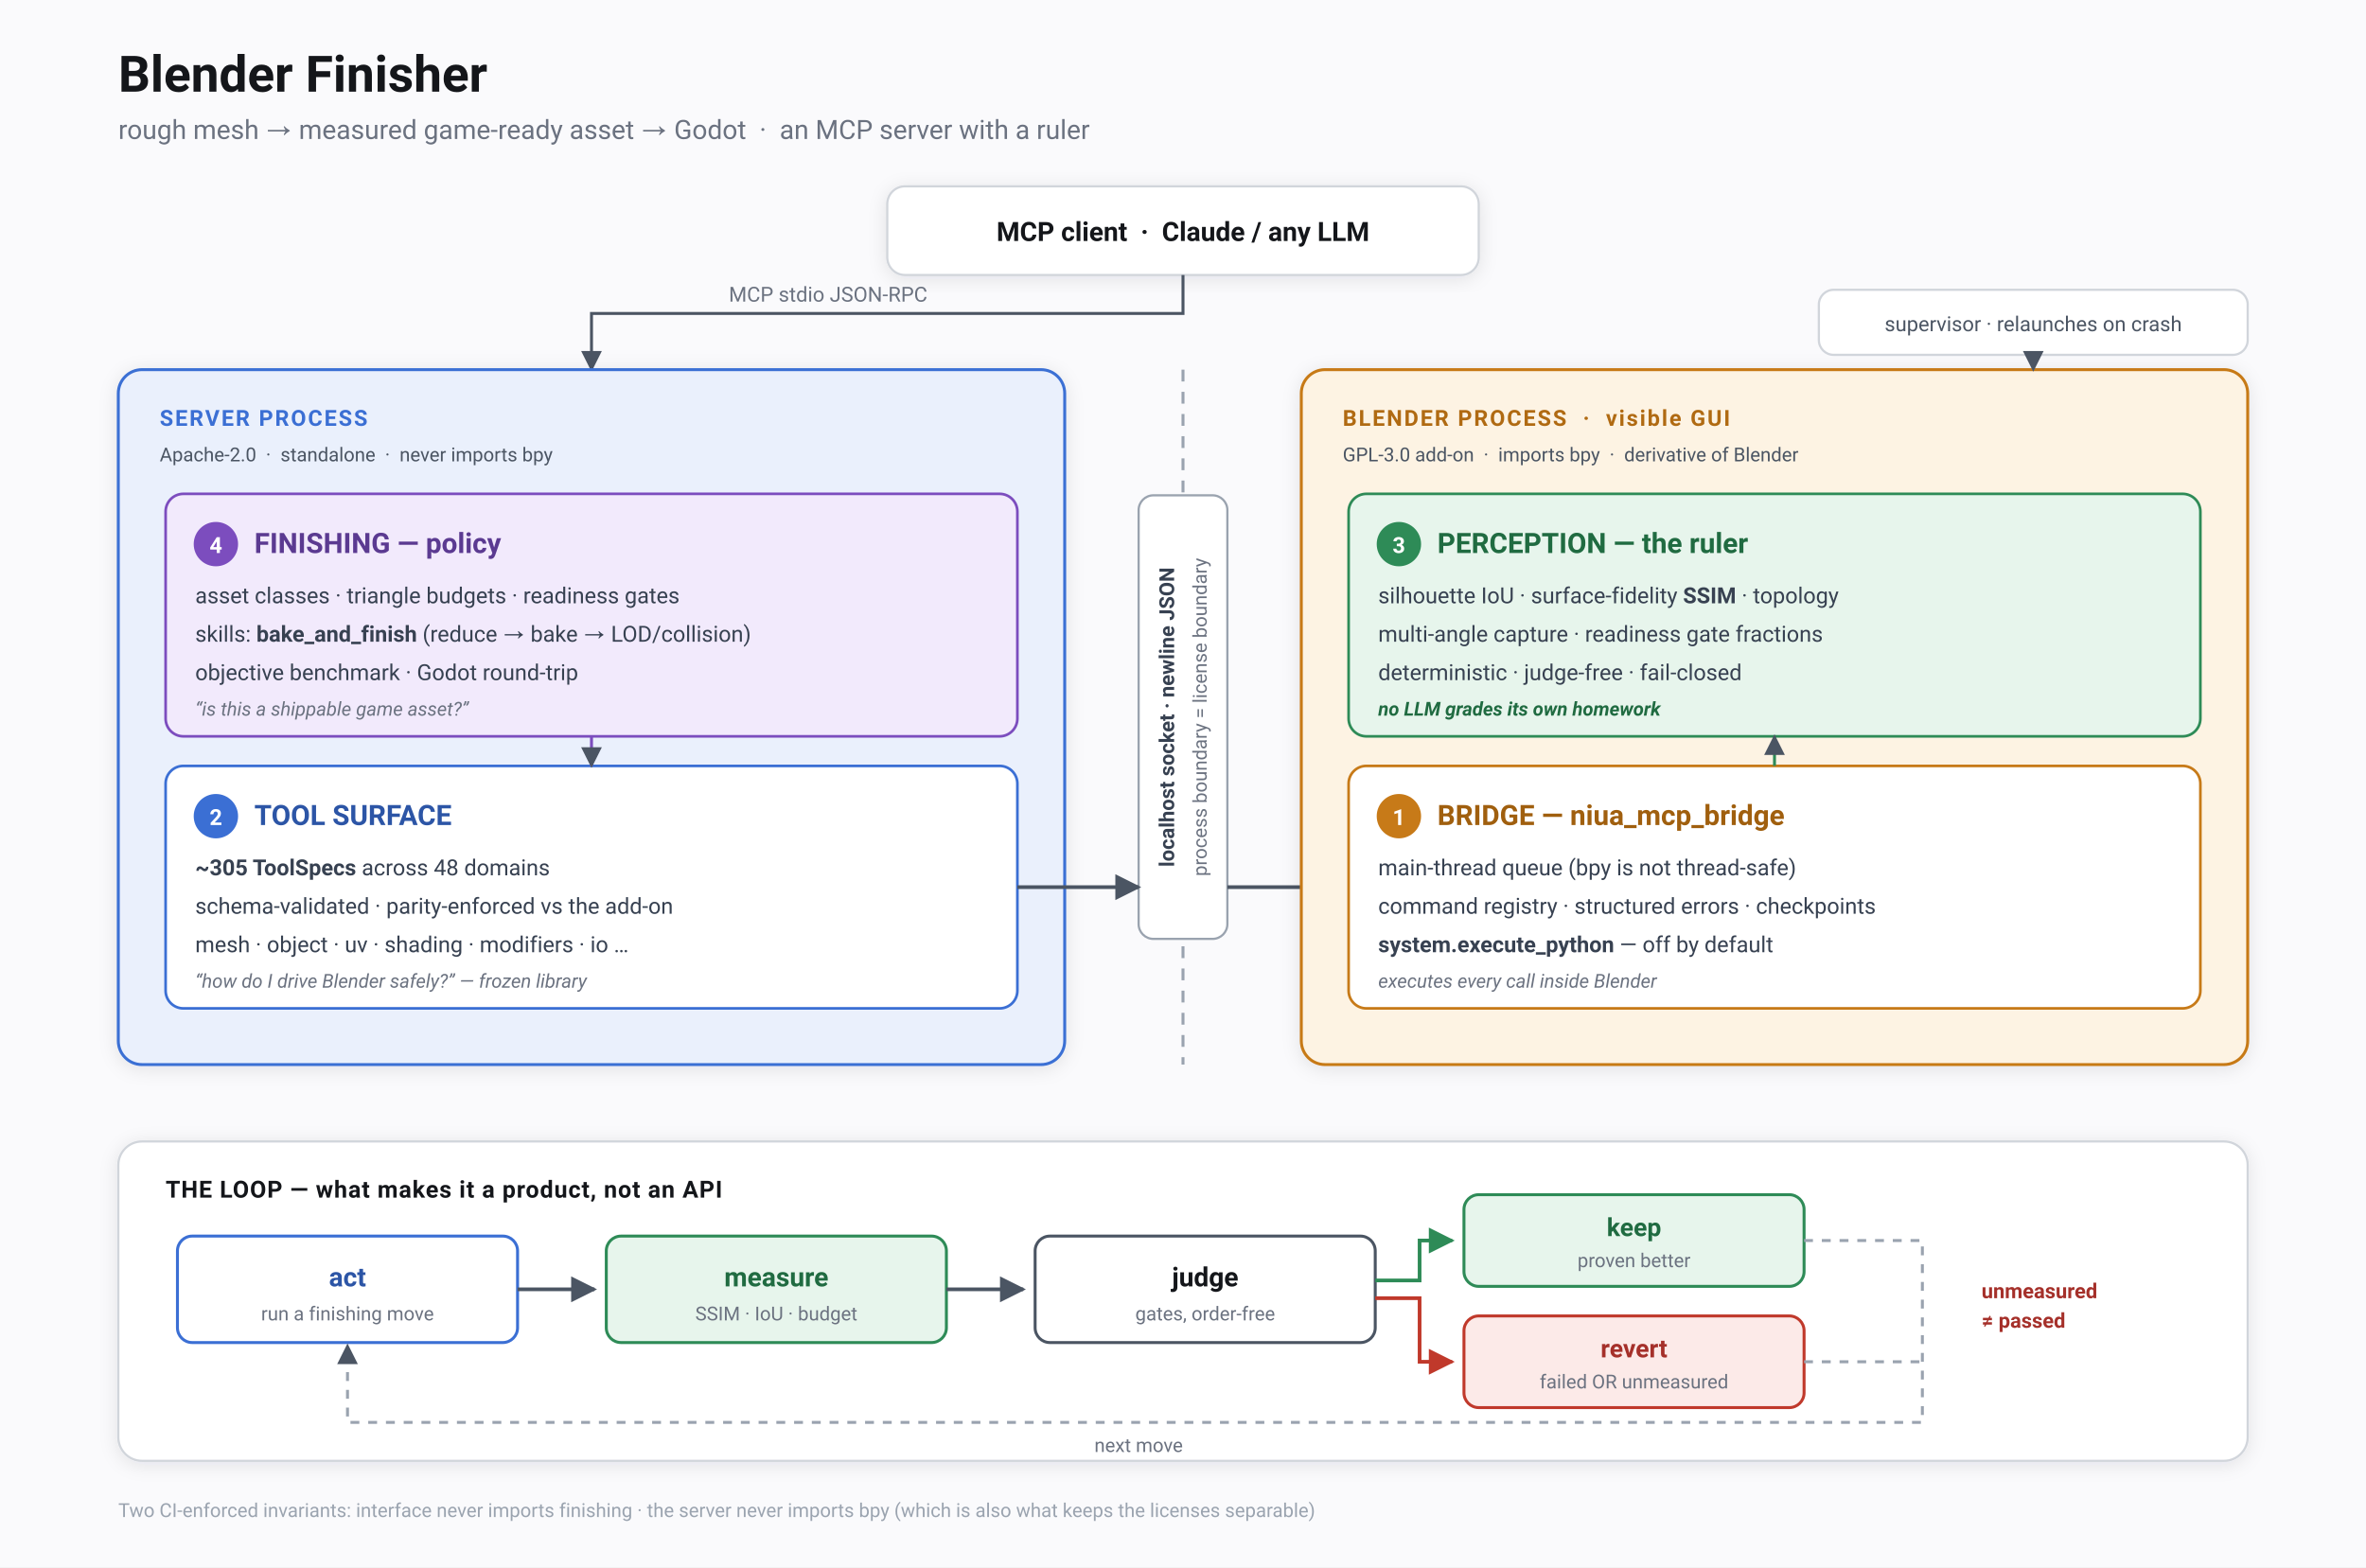
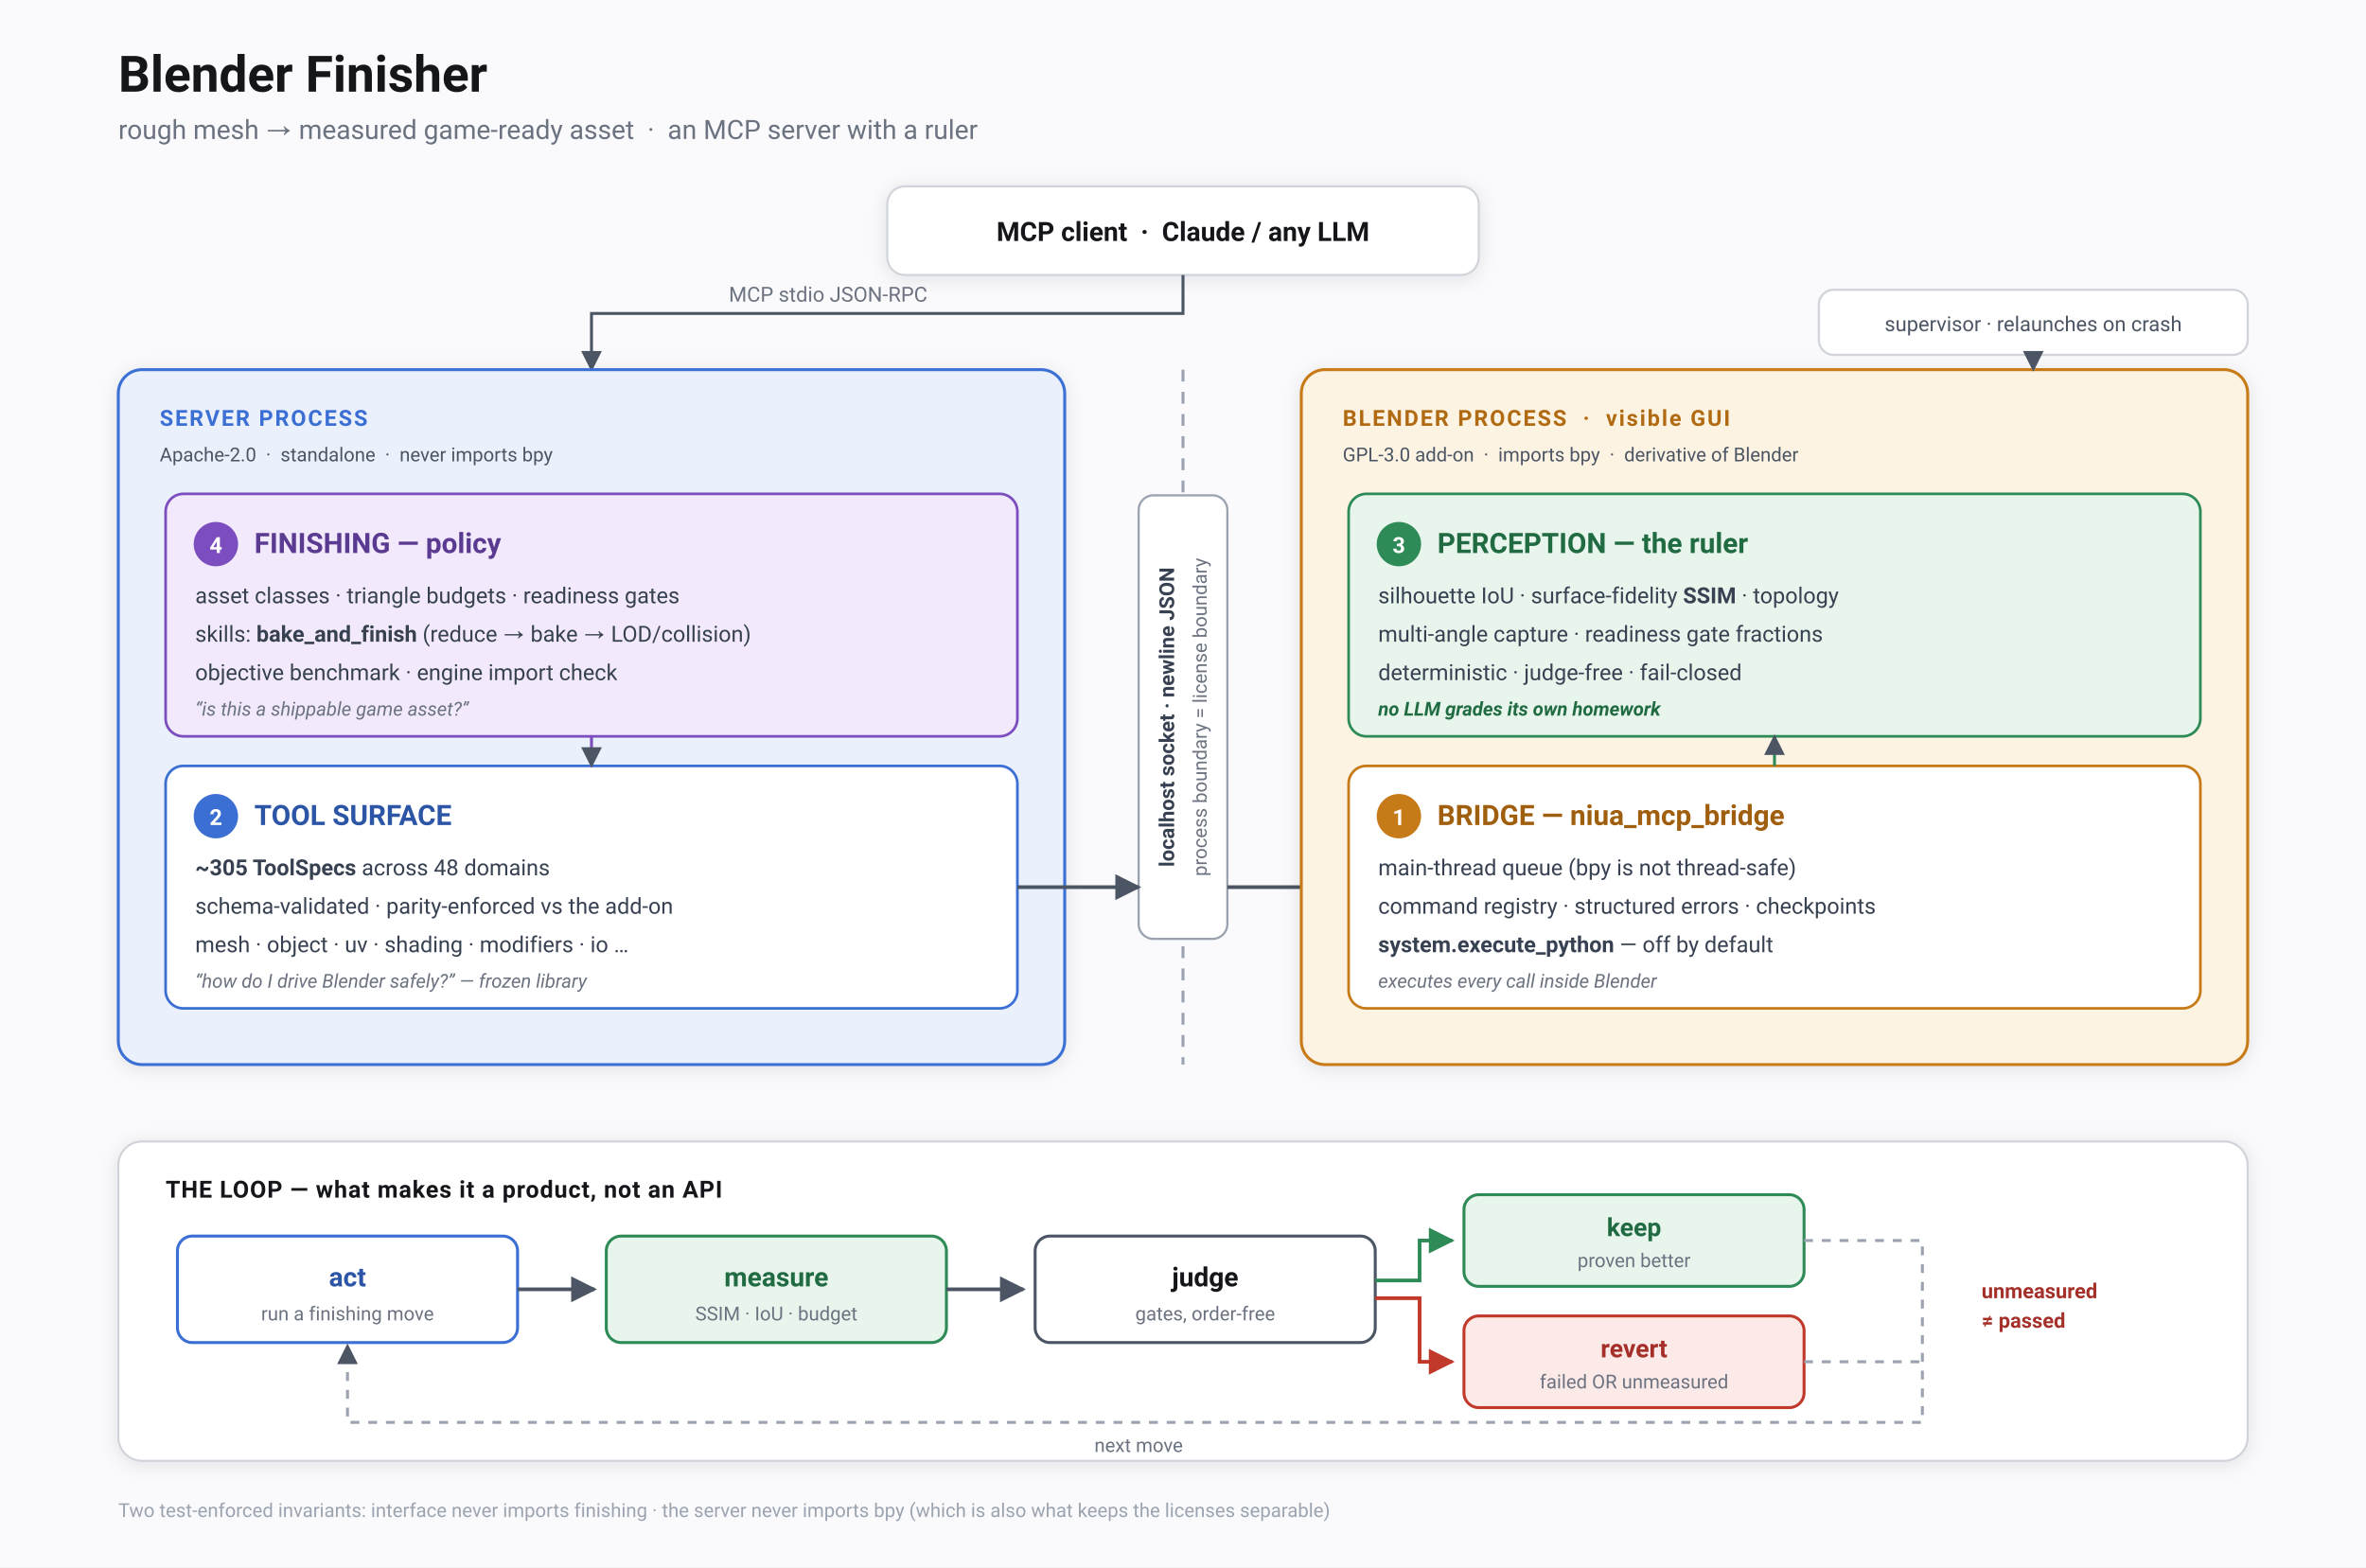
<svg xmlns="http://www.w3.org/2000/svg" viewBox="0 0 1600 1060" width="1600" height="1060" font-family="ui-sans-serif, -apple-system, 'Segoe UI', Roboto, Helvetica, Arial, sans-serif">
  <defs>
    <marker id="arrow" viewBox="0 0 10 10" refX="9" refY="5" markerWidth="7" markerHeight="7" orient="auto-start-reverse">
      <path d="M 0 0 L 10 5 L 0 10 z" fill="#4B5563" />
    </marker>
    <marker id="arrowRed" viewBox="0 0 10 10" refX="9" refY="5" markerWidth="7" markerHeight="7" orient="auto-start-reverse">
      <path d="M 0 0 L 10 5 L 0 10 z" fill="#C0392B" />
    </marker>
    <marker id="arrowGreen" viewBox="0 0 10 10" refX="9" refY="5" markerWidth="7" markerHeight="7" orient="auto-start-reverse">
      <path d="M 0 0 L 10 5 L 0 10 z" fill="#2E8B57" />
    </marker>
    <filter id="soft" x="-20%" y="-20%" width="140%" height="140%">
      <feDropShadow dx="0" dy="2" stdDeviation="6" flood-color="#0F172A" flood-opacity="0.10" />
    </filter>
  </defs>
  <rect width="1600" height="1060" fill="#FAFAFC" />
  <text x="80" y="62" font-size="34" font-weight="700" fill="#14161A">Blender Finisher</text>
-   <text x="80" y="94" font-size="18" fill="#6B7280">rough mesh → measured game-ready asset → Godot  ·  an MCP server with a ruler</text>
+   <text x="80" y="94" font-size="18" fill="#6B7280">rough mesh → measured game-ready asset  ·  an MCP server with a ruler</text>
  <g filter="url(#soft)">
    <rect x="600" y="126" width="400" height="60" rx="12" fill="#FFFFFF" stroke="#D1D5DB" stroke-width="1.5" />
  </g>
  <text x="800" y="163" font-size="18" font-weight="600" fill="#14161A" text-anchor="middle">MCP client  ·  Claude / any LLM</text>
  <path d="M 800 186 L 800 212 L 400 212 L 400 250" stroke="#4B5563" stroke-width="2" fill="none" marker-end="url(#arrow)" />
  <text x="560" y="204" font-size="14" fill="#6B7280" text-anchor="middle">MCP stdio JSON-RPC</text>
  <g filter="url(#soft)">
    <rect x="80" y="250" width="640" height="470" rx="16" fill="#EAF0FC" stroke="#3B6FD4" stroke-width="2" />
  </g>
  <text x="108" y="288" font-size="15" font-weight="700" fill="#3B6FD4" letter-spacing="1.2">SERVER PROCESS</text>
  <text x="108" y="312" font-size="13" fill="#4B5563">Apache-2.0  ·  standalone  ·  never imports bpy</text>
  <rect x="112" y="334" width="576" height="164" rx="12" fill="#F2EAFC" stroke="#7C4DBE" stroke-width="1.8" />
  <circle cx="146" cy="368" r="15" fill="#7C4DBE" />
  <text x="146" y="374" font-size="15" font-weight="700" fill="#FFFFFF" text-anchor="middle">4</text>
  <text x="172" y="374" font-size="19" font-weight="700" fill="#5B3A91">FINISHING — policy</text>
  <text x="132" y="408" font-size="15" fill="#374151">asset classes · triangle budgets · readiness gates</text>
  <text x="132" y="434" font-size="15" fill="#374151">skills: <tspan font-weight="600">bake_and_finish</tspan> (reduce → bake → LOD/collision)</text>
-   <text x="132" y="460" font-size="15" fill="#374151">objective benchmark · Godot round-trip</text>
+   <text x="132" y="460" font-size="15" fill="#374151">objective benchmark · engine import check</text>
  <text x="132" y="484" font-size="13" fill="#6B7280" font-style="italic">“is this a shippable game asset?”</text>
  <rect x="112" y="518" width="576" height="164" rx="12" fill="#FFFFFF" stroke="#3B6FD4" stroke-width="1.8" />
  <circle cx="146" cy="552" r="15" fill="#3B6FD4" />
  <text x="146" y="558" font-size="15" font-weight="700" fill="#FFFFFF" text-anchor="middle">2</text>
  <text x="172" y="558" font-size="19" font-weight="700" fill="#2C55A6">TOOL SURFACE</text>
  <text x="132" y="592" font-size="15" fill="#374151">
    <tspan font-weight="600">~305 ToolSpecs</tspan> across 48 domains</text>
  <text x="132" y="618" font-size="15" fill="#374151">schema-validated · parity-enforced vs the add-on</text>
  <text x="132" y="644" font-size="15" fill="#374151">mesh · object · uv · shading · modifiers · io …</text>
  <text x="132" y="668" font-size="13" fill="#6B7280" font-style="italic">“how do I drive Blender safely?” — frozen library</text>
  <path d="M 400 498 L 400 518" stroke="#7C4DBE" stroke-width="2" fill="none" marker-end="url(#arrow)" />
  <line x1="800" y1="250" x2="800" y2="720" stroke="#9AA3AF" stroke-width="2" stroke-dasharray="8 7" />
  <g transform="translate(800,485) rotate(-90)">
    <rect x="-150" y="-30" width="300" height="60" rx="10" fill="#FFFFFF" stroke="#9AA3AF" stroke-width="1.5" />
    <text x="0" y="-6" font-size="14" font-weight="700" fill="#374151" text-anchor="middle">localhost socket · newline JSON</text>
    <text x="0" y="16" font-size="13" fill="#6B7280" text-anchor="middle">process boundary = license boundary</text>
  </g>
  <path d="M 688 600 L 770 600" stroke="#4B5563" stroke-width="2.5" fill="none" marker-end="url(#arrow)" />
  <path d="M 830 600 L 912 600" stroke="#4B5563" stroke-width="2.5" fill="none" marker-end="url(#arrow)" />
  <g filter="url(#soft)">
    <rect x="880" y="250" width="640" height="470" rx="16" fill="#FDF3E3" stroke="#C77A18" stroke-width="2" />
  </g>
  <text x="908" y="288" font-size="15" font-weight="700" fill="#B06A12" letter-spacing="1.2">BLENDER PROCESS  ·  visible GUI</text>
  <text x="908" y="312" font-size="13" fill="#4B5563">GPL-3.0 add-on  ·  imports bpy  ·  derivative of Blender</text>
  <rect x="912" y="334" width="576" height="164" rx="12" fill="#E7F5EC" stroke="#2E8B57" stroke-width="1.8" />
  <circle cx="946" cy="368" r="15" fill="#2E8B57" />
  <text x="946" y="374" font-size="15" font-weight="700" fill="#FFFFFF" text-anchor="middle">3</text>
  <text x="972" y="374" font-size="19" font-weight="700" fill="#206B41">PERCEPTION — the ruler</text>
  <text x="932" y="408" font-size="15" fill="#374151">silhouette IoU · surface-fidelity <tspan font-weight="600">SSIM</tspan> · topology</text>
  <text x="932" y="434" font-size="15" fill="#374151">multi-angle capture · readiness gate fractions</text>
  <text x="932" y="460" font-size="15" fill="#374151">deterministic · judge-free · fail-closed</text>
  <text x="932" y="484" font-size="13" fill="#206B41" font-style="italic" font-weight="600">no LLM grades its own homework</text>
  <rect x="912" y="518" width="576" height="164" rx="12" fill="#FFFFFF" stroke="#C77A18" stroke-width="1.8" />
  <circle cx="946" cy="552" r="15" fill="#C77A18" />
  <text x="946" y="558" font-size="15" font-weight="700" fill="#FFFFFF" text-anchor="middle">1</text>
  <text x="972" y="558" font-size="19" font-weight="700" fill="#A05F0E">BRIDGE — niua_mcp_bridge</text>
  <text x="932" y="592" font-size="15" fill="#374151">main-thread queue (bpy is not thread-safe)</text>
  <text x="932" y="618" font-size="15" fill="#374151">command registry · structured errors · checkpoints</text>
  <text x="932" y="644" font-size="15" fill="#374151">
    <tspan font-weight="600">system.execute_python</tspan> — off by default</text>
  <text x="932" y="668" font-size="13" fill="#6B7280" font-style="italic">executes every call inside Blender</text>
  <path d="M 1200 518 L 1200 498" stroke="#2E8B57" stroke-width="2" fill="none" marker-end="url(#arrow)" />
  <rect x="1230" y="196" width="290" height="44" rx="10" fill="#FFFFFF" stroke="#D1D5DB" stroke-width="1.5" />
  <text x="1375" y="224" font-size="14" fill="#4B5563" text-anchor="middle">supervisor · relaunches on crash</text>
  <path d="M 1375 240 L 1375 250" stroke="#9AA3AF" stroke-width="2" stroke-dasharray="4 4" fill="none" marker-end="url(#arrow)" />
  <g filter="url(#soft)">
    <rect x="80" y="772" width="1440" height="216" rx="16" fill="#FFFFFF" stroke="#D1D5DB" stroke-width="1.5" />
  </g>
  <text x="112" y="810" font-size="16" font-weight="700" fill="#14161A" letter-spacing="0.6">THE LOOP — what makes it a product, not an API</text>
  <rect x="120" y="836" width="230" height="72" rx="10" fill="#FFFFFF" stroke="#3B6FD4" stroke-width="2" />
  <text x="235" y="870" font-size="18" font-weight="700" fill="#2C55A6" text-anchor="middle">act</text>
  <text x="235" y="893" font-size="13" fill="#6B7280" text-anchor="middle">run a finishing move</text>
  <rect x="410" y="836" width="230" height="72" rx="10" fill="#E7F5EC" stroke="#2E8B57" stroke-width="2" />
  <text x="525" y="870" font-size="18" font-weight="700" fill="#206B41" text-anchor="middle">measure</text>
  <text x="525" y="893" font-size="13" fill="#6B7280" text-anchor="middle">SSIM · IoU · budget</text>
  <rect x="700" y="836" width="230" height="72" rx="10" fill="#FFFFFF" stroke="#4B5563" stroke-width="2" />
  <text x="815" y="870" font-size="18" font-weight="700" fill="#14161A" text-anchor="middle">judge</text>
  <text x="815" y="893" font-size="13" fill="#6B7280" text-anchor="middle">gates, order-free</text>
  <rect x="990" y="808" width="230" height="62" rx="10" fill="#E7F5EC" stroke="#2E8B57" stroke-width="2" />
  <text x="1105" y="836" font-size="17" font-weight="700" fill="#206B41" text-anchor="middle">keep</text>
  <text x="1105" y="857" font-size="13" fill="#6B7280" text-anchor="middle">proven better</text>
  <rect x="990" y="890" width="230" height="62" rx="10" fill="#FCEAE8" stroke="#C0392B" stroke-width="2" />
  <text x="1105" y="918" font-size="17" font-weight="700" fill="#A5302A" text-anchor="middle">revert</text>
  <text x="1105" y="939" font-size="13" fill="#6B7280" text-anchor="middle">failed OR unmeasured</text>
  <path d="M 350 872 L 402 872" stroke="#4B5563" stroke-width="2.5" fill="none" marker-end="url(#arrow)" />
  <path d="M 640 872 L 692 872" stroke="#4B5563" stroke-width="2.5" fill="none" marker-end="url(#arrow)" />
  <path d="M 930 866 L 960 866 L 960 839 L 982 839" stroke="#2E8B57" stroke-width="2.5" fill="none" marker-end="url(#arrowGreen)" />
  <path d="M 930 878 L 960 878 L 960 921 L 982 921" stroke="#C0392B" stroke-width="2.5" fill="none" marker-end="url(#arrowRed)" />
  <path d="M 1220 839 L 1300 839 L 1300 962 L 235 962 L 235 910" stroke="#9AA3AF" stroke-width="2" stroke-dasharray="6 6" fill="none" marker-end="url(#arrow)" />
  <path d="M 1220 921 L 1300 921" stroke="#9AA3AF" stroke-width="2" stroke-dasharray="6 6" fill="none" />
  <text x="770" y="982" font-size="13" fill="#6B7280" text-anchor="middle">next move</text>
  <text x="1340" y="878" font-size="14" font-weight="700" fill="#A5302A">unmeasured</text>
  <text x="1340" y="898" font-size="14" font-weight="700" fill="#A5302A">≠ passed</text>
-   <text x="80" y="1026" font-size="13" fill="#9AA3AF">Two CI-enforced invariants: interface never imports finishing · the server never imports bpy (which is also what keeps the licenses separable)</text>
+   <text x="80" y="1026" font-size="13" fill="#9AA3AF">Two test-enforced invariants: interface never imports finishing · the server never imports bpy (which is also what keeps the licenses separable)</text>
</svg>
